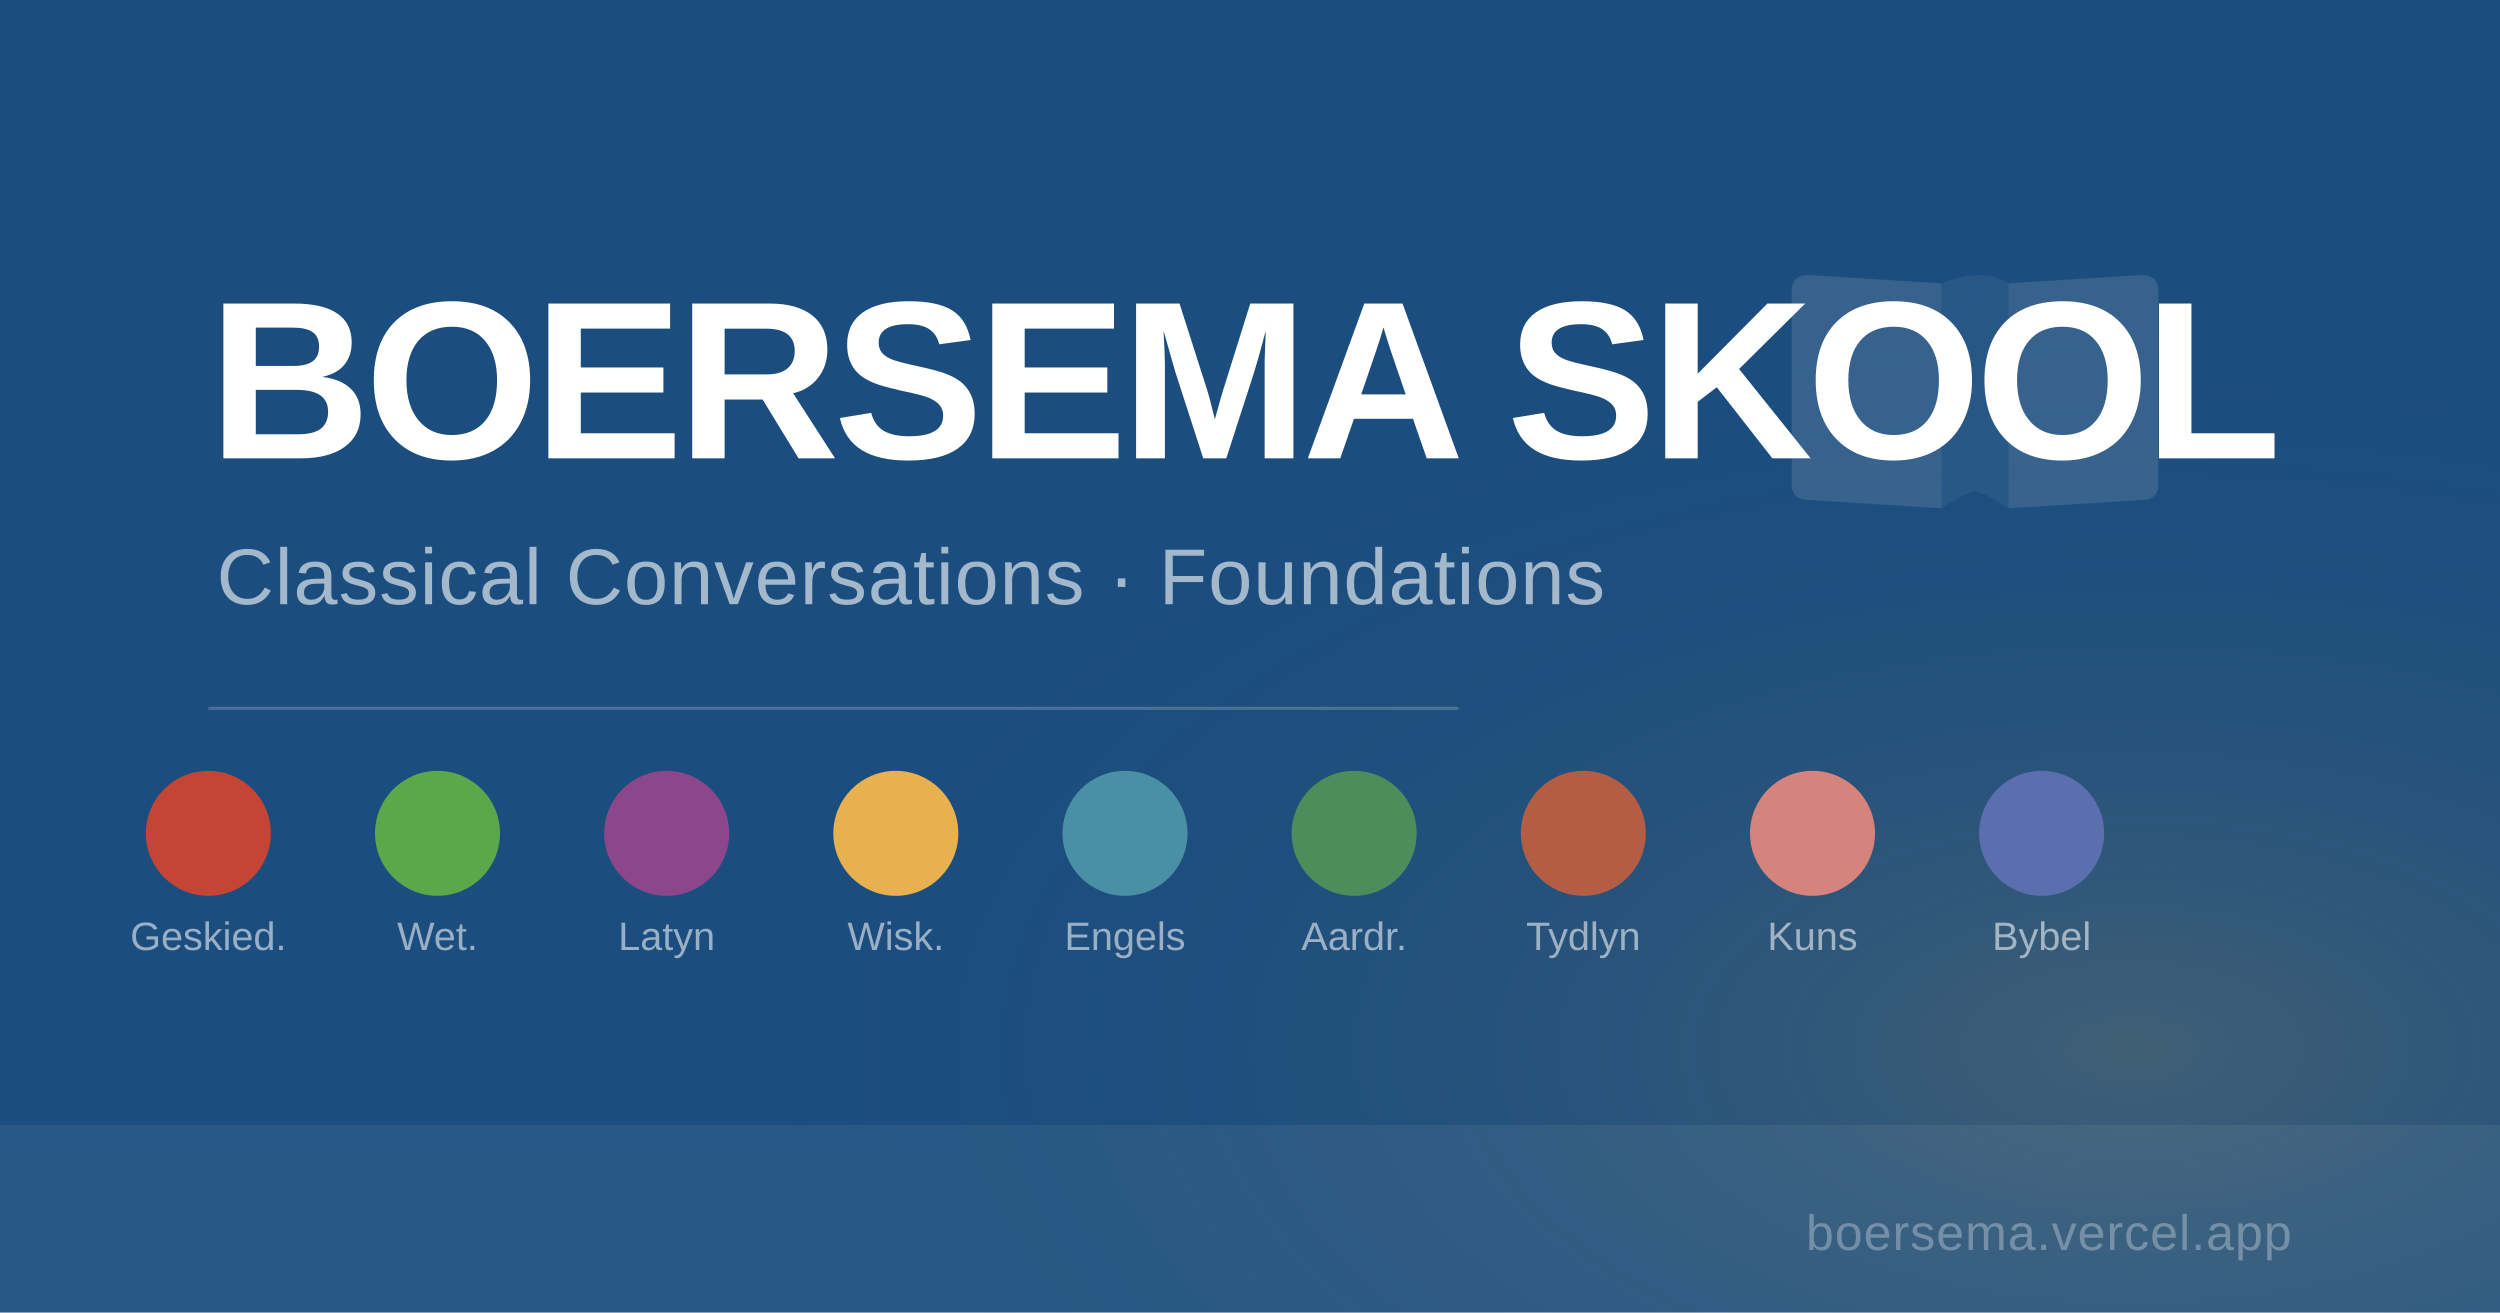
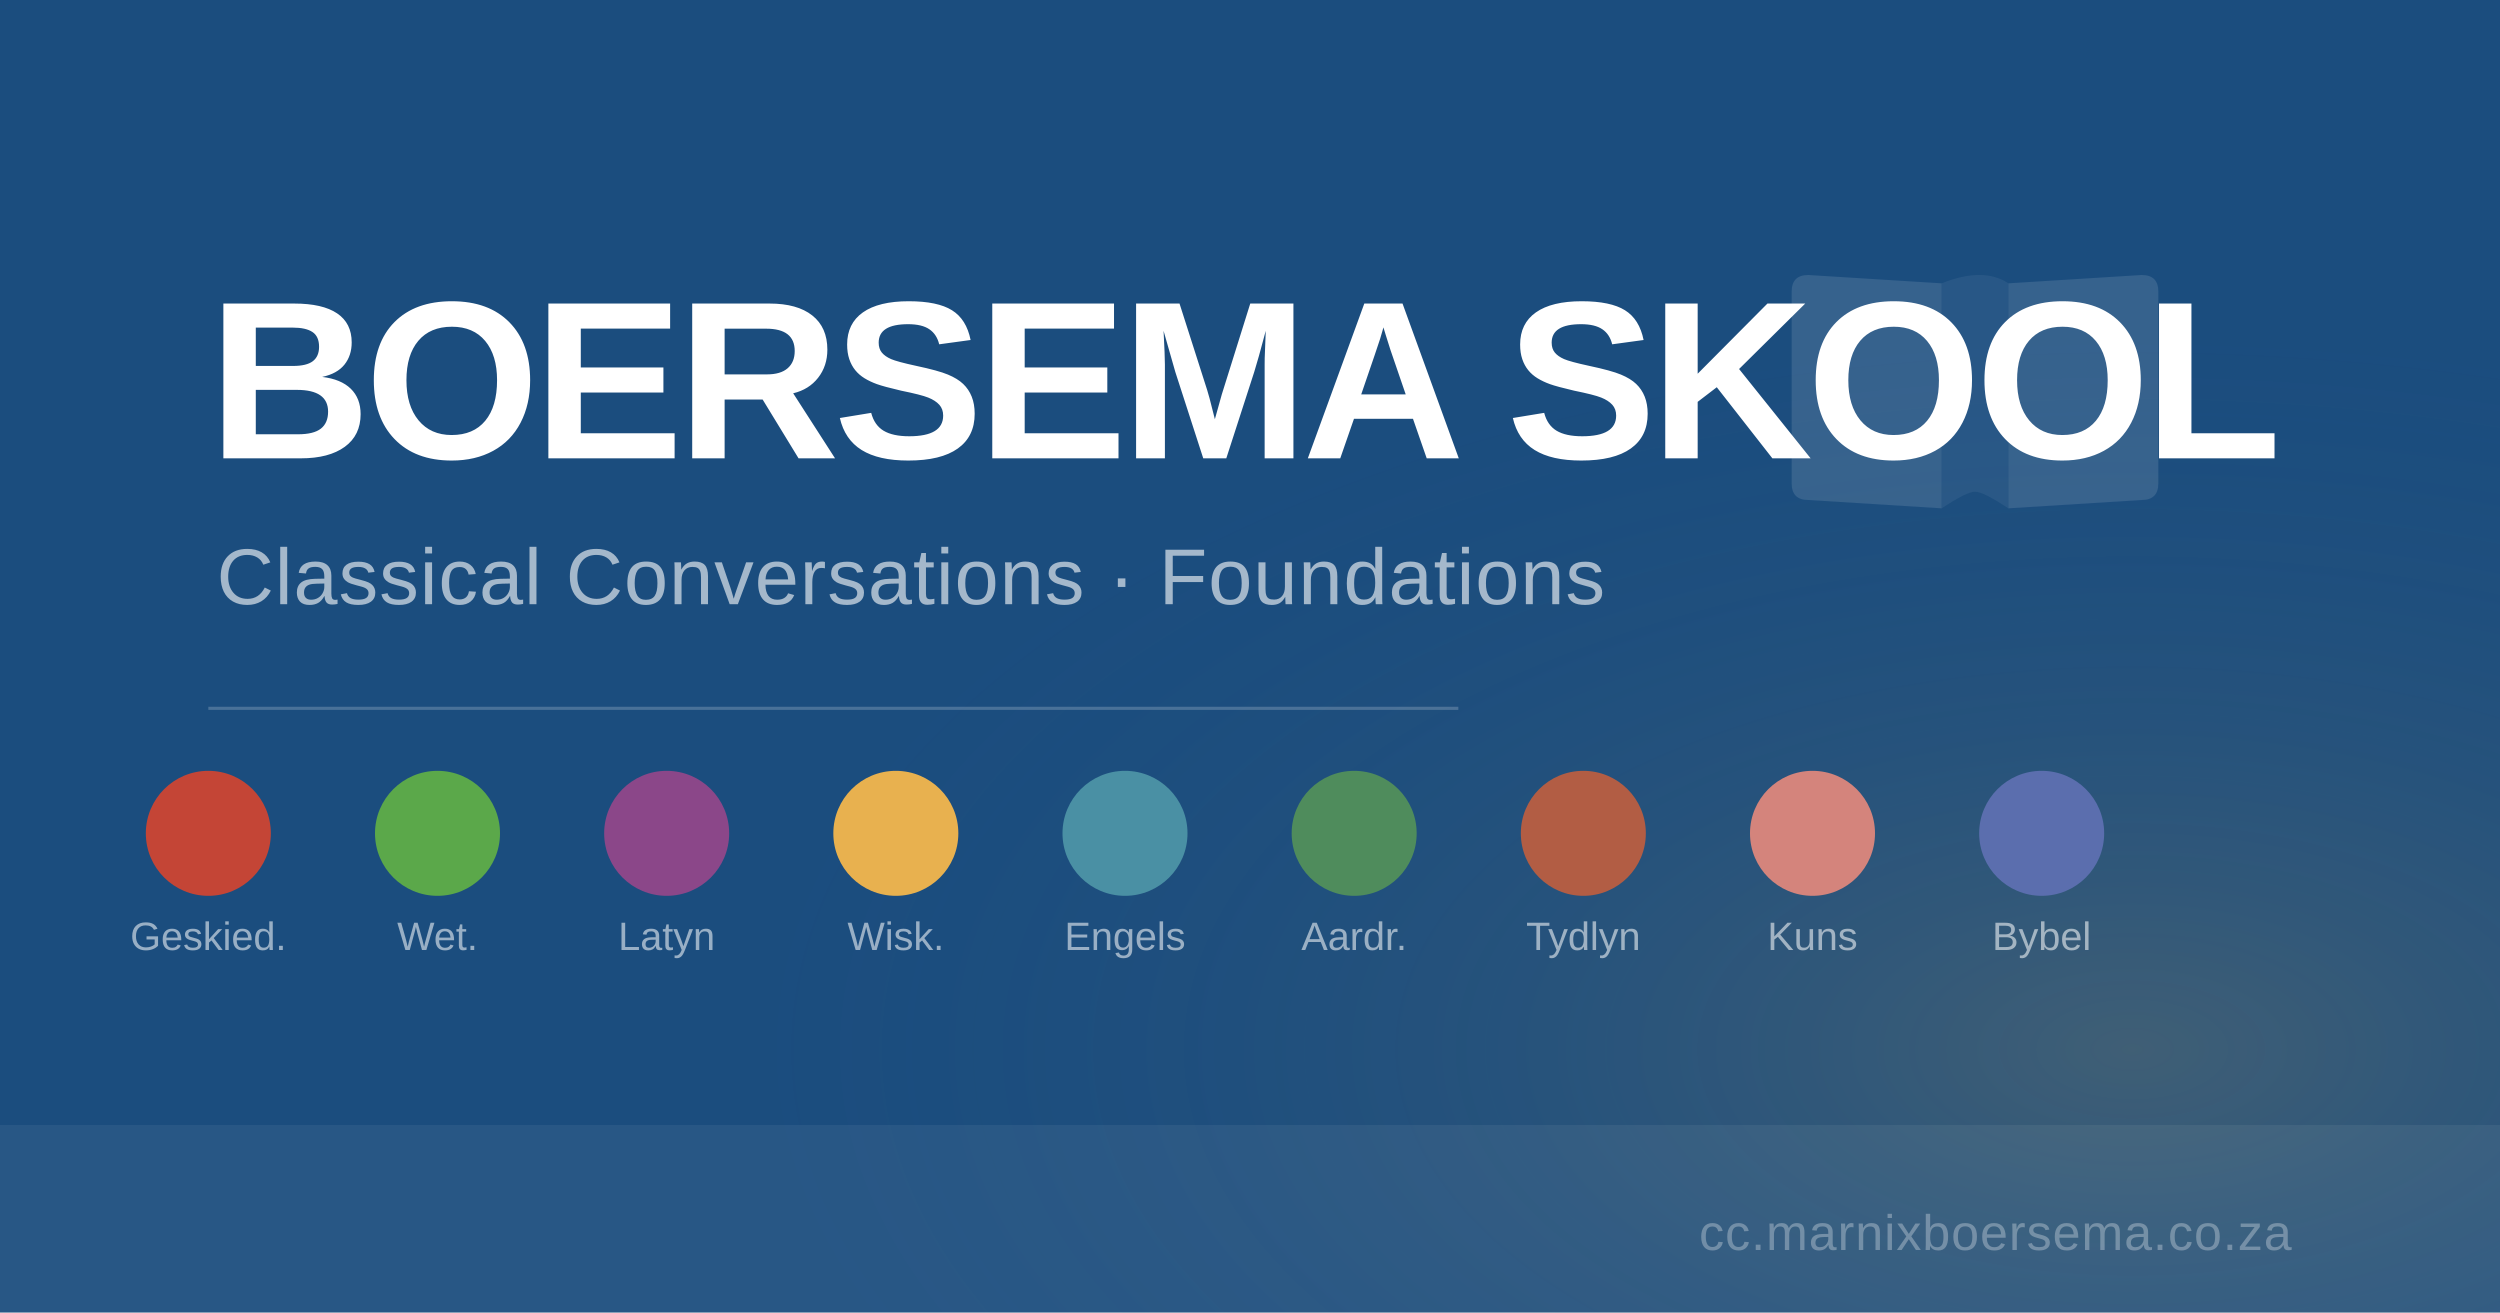
<svg xmlns="http://www.w3.org/2000/svg" viewBox="0 0 1200 630" width="1200" height="630">
  <rect width="1200" height="630" fill="#1B4D7E" />
  <radialGradient id="glow" cx="85%" cy="80%" r="55%">
    <stop offset="0%" stop-color="#E8B14F" stop-opacity="0.18" />
    <stop offset="100%" stop-color="#1B4D7E" stop-opacity="0" />
  </radialGradient>
  <rect width="1200" height="630" fill="url(#glow)" />
  <rect y="540" width="1200" height="90" fill="#FAF7F2" opacity="0.06" />
  <g opacity="0.12" transform="translate(820, 60) scale(8)">
    <path d="M5 10 Q5 9 6 9 L14 9.5 L14 23 L6 22.5 Q5 22.5 5 21.5 Z" fill="white" />
    <path d="M18 9.5 L26 9 Q27 9 27 10 L27 21.5 Q27 22.5 26 22.5 L18 23 Z" fill="white" />
    <path d="M14 9.5 L14 23 Q15.5 22 16 22 Q16.5 22 18 23 L18 9.5 Q16.5 8.5 14 9.5 Z" fill="white" opacity="0.5" />
  </g>
  <text x="100" y="220" font-family="-apple-system, BlinkMacSystemFont, 'Helvetica Neue', Arial, sans-serif" font-weight="800" font-size="108" letter-spacing="-3" fill="white">BOERSEMA SKOOL</text>
  <text x="104" y="290" font-family="-apple-system, BlinkMacSystemFont, 'Helvetica Neue', Arial, sans-serif" font-weight="400" font-size="38" fill="rgba(255,255,255,0.6)" letter-spacing="0.5">Classical Conversations · Foundations</text>
  <line x1="100" y1="340" x2="700" y2="340" stroke="rgba(255,255,255,0.2)" stroke-width="1.5" />
  <circle cx="100" cy="400" r="30" fill="#C44536" />
  <circle cx="210" cy="400" r="30" fill="#5BA84A" />
  <circle cx="320" cy="400" r="30" fill="#8B4789" />
  <circle cx="430" cy="400" r="30" fill="#E8B14F" />
  <circle cx="540" cy="400" r="30" fill="#4A90A4" />
  <circle cx="650" cy="400" r="30" fill="#4F8C5C" />
  <circle cx="760" cy="400" r="30" fill="#B25D44" />
  <circle cx="870" cy="400" r="30" fill="#D4847C" />
  <circle cx="980" cy="400" r="30" fill="#5B6EAE" />
  <text x="100" y="456" text-anchor="middle" font-family="Arial, sans-serif" font-size="19" fill="rgba(255,255,255,0.55)">Geskied.</text>
  <text x="210" y="456" text-anchor="middle" font-family="Arial, sans-serif" font-size="19" fill="rgba(255,255,255,0.55)">Wet.</text>
  <text x="320" y="456" text-anchor="middle" font-family="Arial, sans-serif" font-size="19" fill="rgba(255,255,255,0.55)">Latyn</text>
  <text x="430" y="456" text-anchor="middle" font-family="Arial, sans-serif" font-size="19" fill="rgba(255,255,255,0.55)">Wisk.</text>
  <text x="540" y="456" text-anchor="middle" font-family="Arial, sans-serif" font-size="19" fill="rgba(255,255,255,0.55)">Engels</text>
  <text x="650" y="456" text-anchor="middle" font-family="Arial, sans-serif" font-size="19" fill="rgba(255,255,255,0.55)">Aardr.</text>
  <text x="760" y="456" text-anchor="middle" font-family="Arial, sans-serif" font-size="19" fill="rgba(255,255,255,0.55)">Tydlyn</text>
  <text x="870" y="456" text-anchor="middle" font-family="Arial, sans-serif" font-size="19" fill="rgba(255,255,255,0.55)">Kuns</text>
  <text x="980" y="456" text-anchor="middle" font-family="Arial, sans-serif" font-size="19" fill="rgba(255,255,255,0.55)">Bybel</text>
-   <text x="1100" y="600" text-anchor="end" font-family="Arial, sans-serif" font-size="24" fill="rgba(255,255,255,0.3)" letter-spacing="0.5">boersema.vercel.app</text>
+   <text x="1100" y="600" text-anchor="end" font-family="Arial, sans-serif" font-size="24" fill="rgba(255,255,255,0.3)" letter-spacing="0.5">cc.marnixboersema.co.za</text>
</svg>
